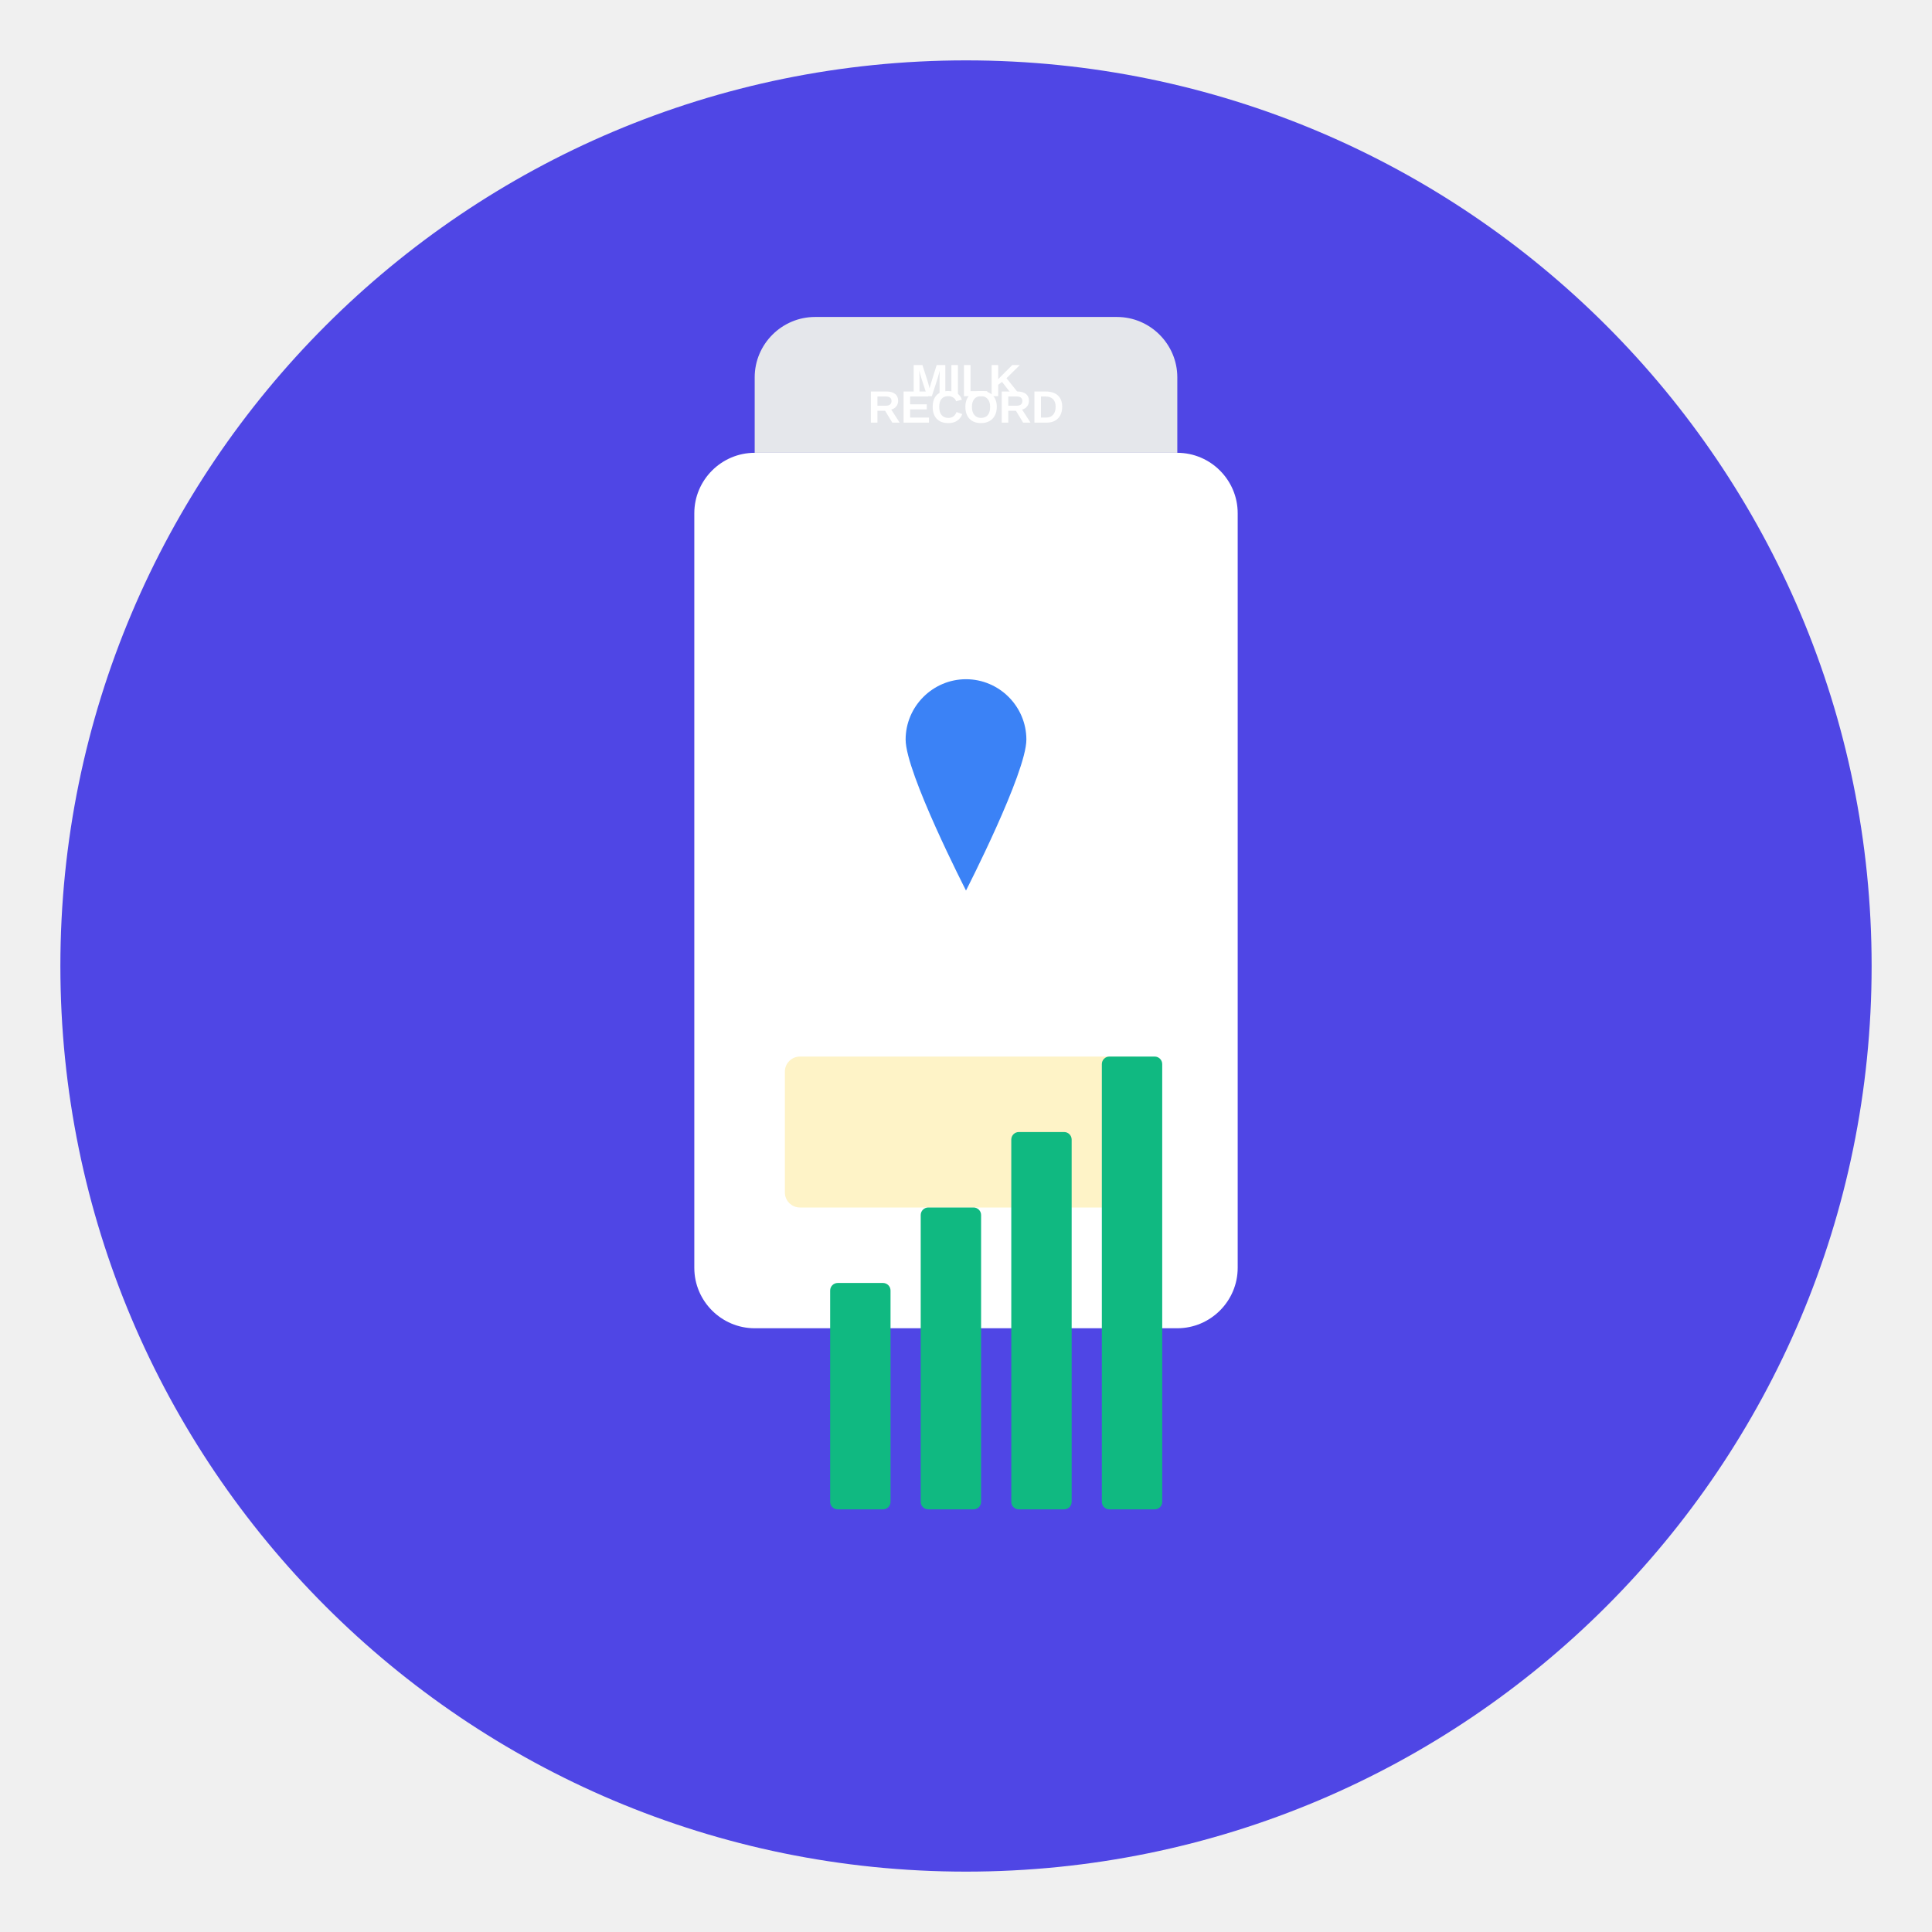
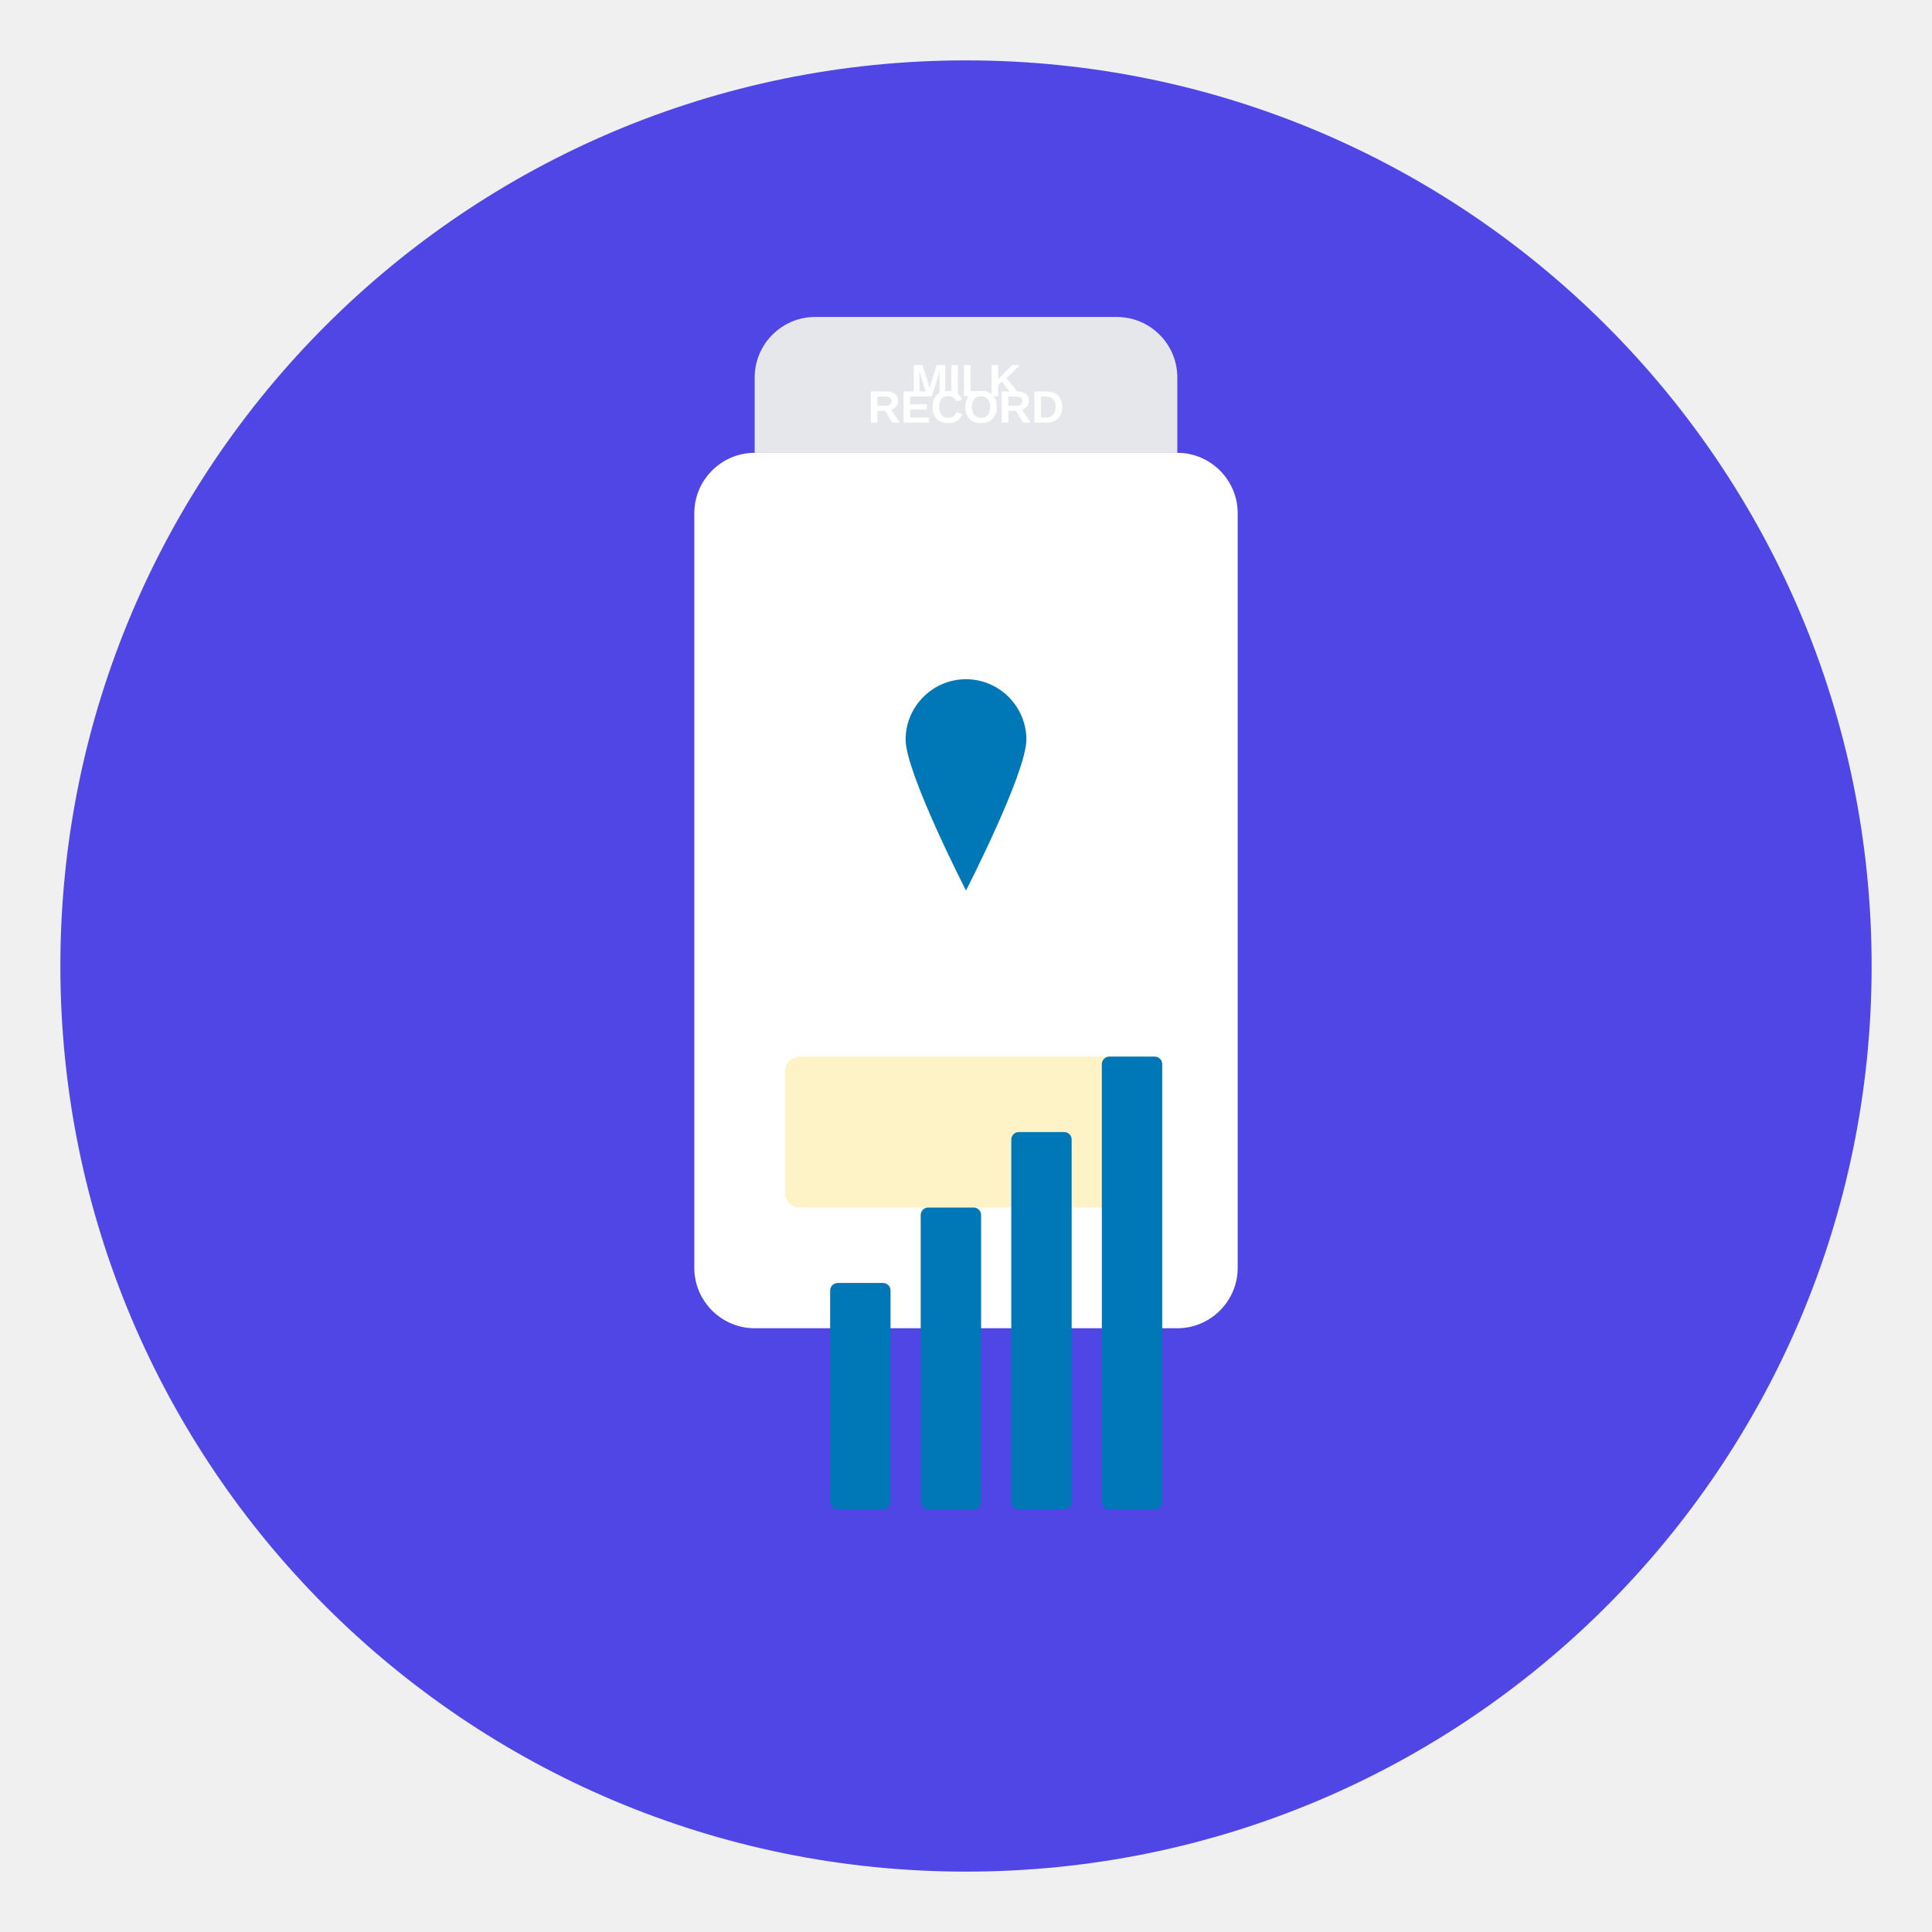
<svg xmlns="http://www.w3.org/2000/svg" width="128" height="128" viewBox="0 0 512 512" fill="none">
  <circle cx="256" cy="256" r="240" fill="#4F46E5" />
  <path d="M200 120h112c8.8 0 16 7.2 16 16v200c0 8.8-7.2 16-16 16H200c-8.8 0-16-7.2-16-16V136c0-8.8 7.2-16 16-16z" fill="white" />
  <path d="M200 120h112v-20c0-8.8-7.2-16-16-16H216c-8.8 0-16 7.2-16 16v20z" fill="#E5E7EB" />
  <rect x="208" y="280" width="96" height="40" fill="#FEF3C7" rx="4" />
-   <rect x="220" y="340" width="16" height="60" fill="#10B981" rx="2" />
-   <rect x="244" y="320" width="16" height="80" fill="#10B981" rx="2" />
-   <rect x="268" y="300" width="16" height="100" fill="#10B981" rx="2" />
-   <rect x="292" y="280" width="16" height="120" fill="#10B981" rx="2" />
-   <path d="M256 180c-8.8 0-16 7.2-16 16 0 8.8 16 40 16 40s16-31.2 16-40c0-8.8-7.2-16-16-16z" fill="#3B82F6" />
+   <rect x="220" y="340" width="16" height="60" fill="#0077B6" rx="2" />
+   <rect x="244" y="320" width="16" height="80" fill="#0077B6" rx="2" />
+   <rect x="268" y="300" width="16" height="100" fill="#0077B6" rx="2" />
+   <rect x="292" y="280" width="16" height="120" fill="#0077B6" rx="2" />
+   <path d="M256 180c-8.8 0-16 7.2-16 16 0 8.8 16 40 16 40s16-31.2 16-40c0-8.8-7.2-16-16-16z" fill="#0077B6" />
  <text x="256" y="105" text-anchor="middle" fill="white" font-family="Arial, sans-serif" font-size="12" font-weight="bold">MILK</text>
  <text x="256" y="112" text-anchor="middle" fill="white" font-family="Arial, sans-serif" font-size="12" font-weight="bold">RECORD</text>
</svg>
